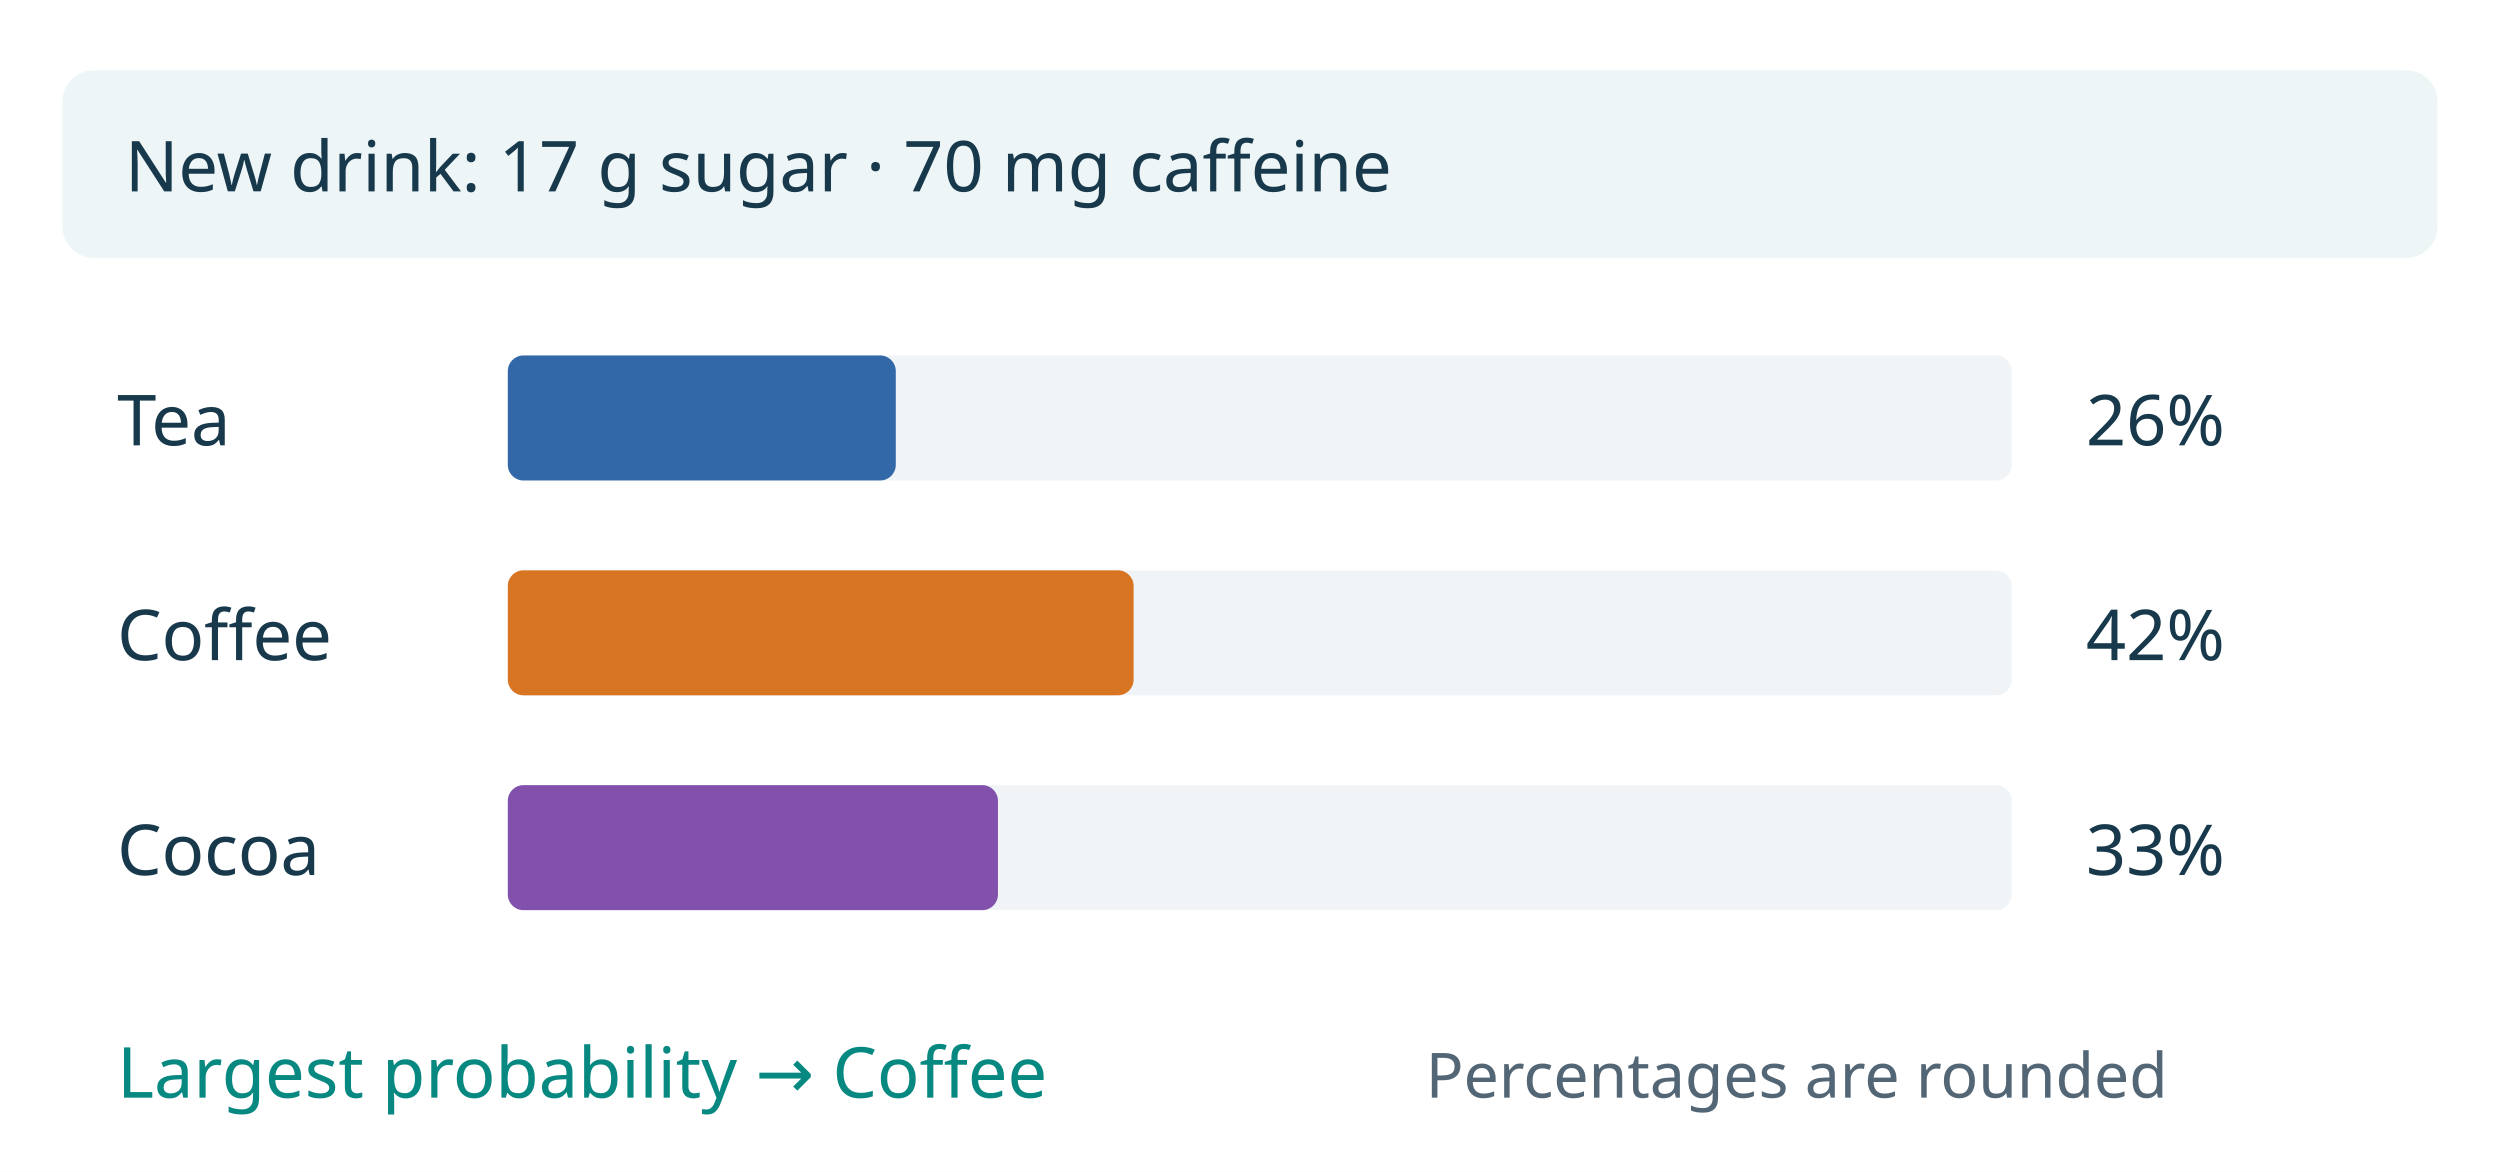
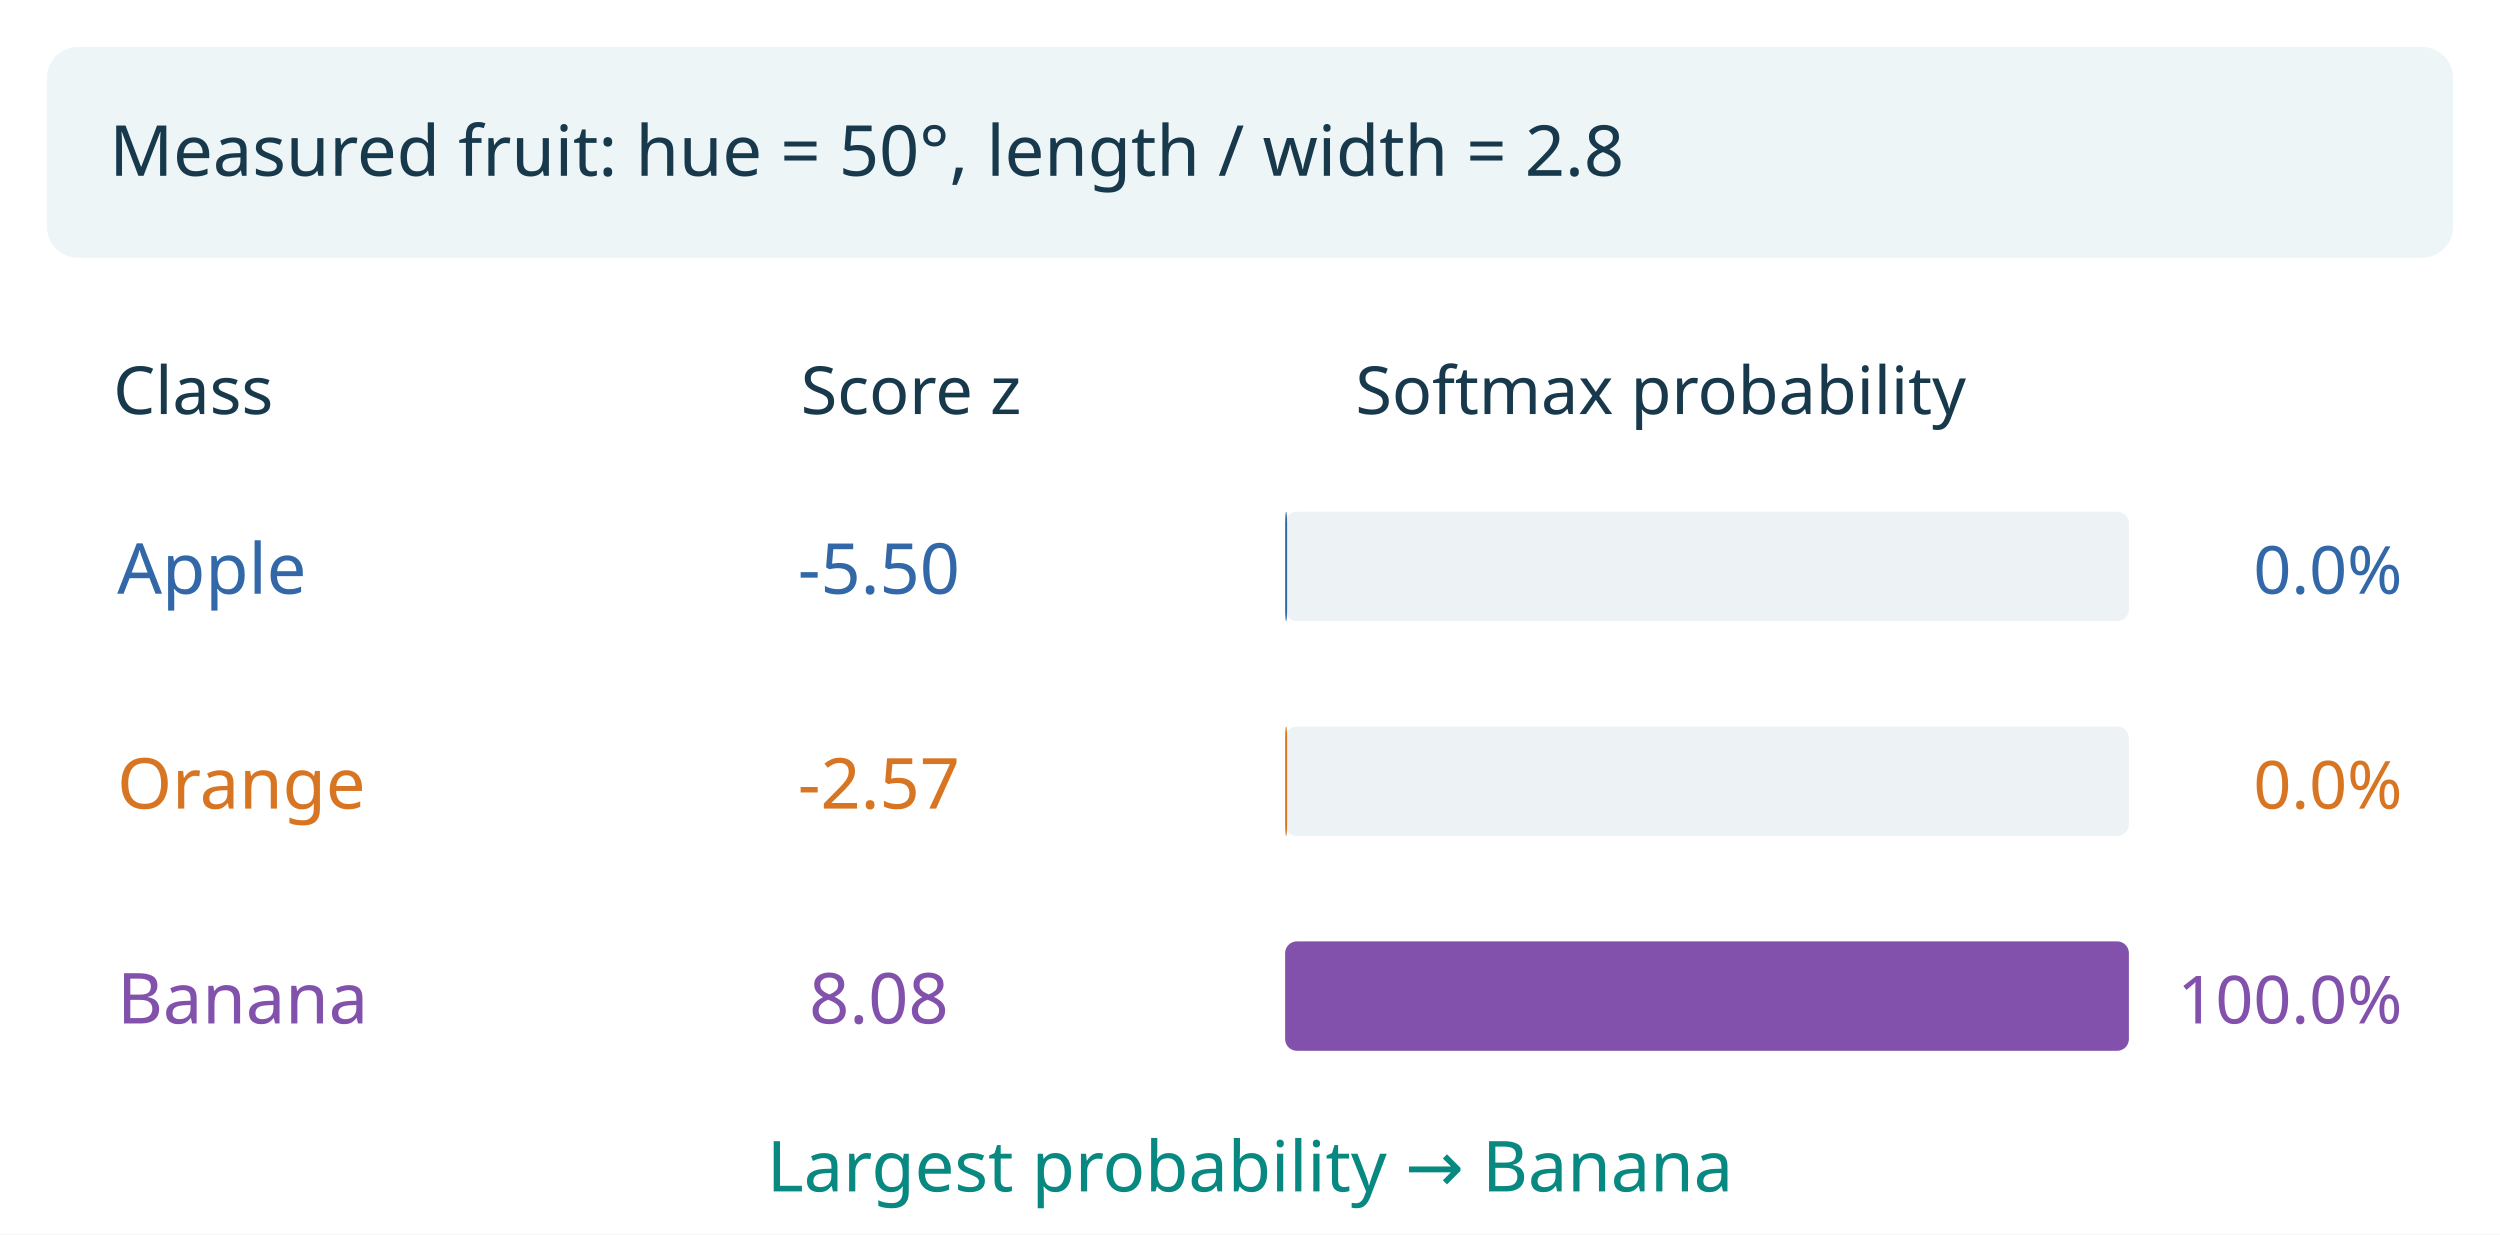
- <svg xmlns="http://www.w3.org/2000/svg" width="640" height="300" viewBox="0 0 640 300">
+ <svg xmlns="http://www.w3.org/2000/svg" width="640" height="316" viewBox="0 0 640 316">
  <style>text{font-family:sans-serif;font-size:16px;fill:#17394b}</style>
  <defs>
    <marker id="arrow" markerWidth="7" markerHeight="7" refX="6" refY="3" orient="auto">
      <path d="M0 0L6 3L0 6" fill="none" stroke="#536675" />
    </marker>
  </defs>
-   <rect width="640" height="300" fill="white" />
-   <rect x="16" y="18" width="608" height="48" rx="8" fill="#edf5f7" />
-   <text x="32" y="49" text-anchor="start" style="font-size:18px;fill:#17394b">New drink: 17 g sugar · 70 mg caffeine</text>
-   <text x="30" y="114" text-anchor="start" style="font-size:18px;fill:#17394b">Tea</text>
-   <rect x="130" y="91" width="385" height="32" rx="4" fill="#f1f4f6" />
-   <rect x="130" y="91" width="99.323" height="32" rx="4" fill="#3268a8" />
-   <text x="534" y="114" text-anchor="start" style="font-size:18px;fill:#17394b">26%</text>
-   <text x="30" y="169" text-anchor="start" style="font-size:18px;fill:#17394b">Coffee</text>
-   <rect x="130" y="146" width="385" height="32" rx="4" fill="#f1f4f6" />
-   <rect x="130" y="146" width="160.201" height="32" rx="4" fill="#d87522" />
-   <text x="534" y="169" text-anchor="start" style="font-size:18px;fill:#17394b">42%</text>
-   <text x="30" y="224" text-anchor="start" style="font-size:18px;fill:#17394b">Cocoa</text>
-   <rect x="130" y="201" width="385" height="32" rx="4" fill="#f1f4f6" />
-   <rect x="130" y="201" width="125.476" height="32" rx="4" fill="#8251ac" />
-   <text x="534" y="224" text-anchor="start" style="font-size:18px;fill:#17394b">33%</text>
-   <text x="30" y="281" text-anchor="start" style="font-size:18px;fill:#078880">Largest probability → Coffee</text>
-   <text x="365" y="281" text-anchor="start" style="font-size:16px;fill:#536675">Percentages are rounded</text>
+   <rect width="640" height="316" fill="white" />
+   <rect x="12" y="12" width="616" height="54" rx="8" fill="#edf5f7" />
+   <text x="28" y="45" text-anchor="start" style="font-size:18px;fill:#17394b">Measured fruit: hue = 50°, length / width = 2.8</text>
+   <text x="29" y="106" text-anchor="start" style="font-size:17px;fill:#17394b">Class</text>
+   <text x="205" y="106" text-anchor="start" style="font-size:17px;fill:#17394b">Score z</text>
+   <text x="347" y="106" text-anchor="start" style="font-size:17px;fill:#17394b">Softmax probability</text>
+   <text x="30" y="152" text-anchor="start" style="font-size:18px;fill:#3268a8">Apple</text>
+   <text x="225" y="152" text-anchor="middle" style="font-size:18px;fill:#3268a8">-5.50</text>
+   <rect x="329" y="131" width="216" height="28" rx="3" fill="#edf2f5" />
+   <rect x="329" y="131" width="0.5" height="28" rx="3" fill="#3268a8" />
+   <text x="615" y="152" text-anchor="end" style="font-size:17px;fill:#3268a8">0.0%</text>
+   <text x="30" y="207" text-anchor="start" style="font-size:18px;fill:#d87522">Orange</text>
+   <text x="225" y="207" text-anchor="middle" style="font-size:18px;fill:#d87522">-2.57</text>
+   <rect x="329" y="186" width="216" height="28" rx="3" fill="#edf2f5" />
+   <rect x="329" y="186" width="0.5" height="28" rx="3" fill="#d87522" />
+   <text x="615" y="207" text-anchor="end" style="font-size:17px;fill:#d87522">0.0%</text>
+   <text x="30" y="262" text-anchor="start" style="font-size:18px;fill:#8251ac">Banana</text>
+   <text x="225" y="262" text-anchor="middle" style="font-size:18px;fill:#8251ac">8.08</text>
+   <rect x="329" y="241" width="216" height="28" rx="3" fill="#edf2f5" />
+   <rect x="329" y="241" width="215.995" height="28" rx="3" fill="#8251ac" />
+   <text x="615" y="262" text-anchor="end" style="font-size:17px;fill:#8251ac">100.0%</text>
+   <text x="320" y="305" text-anchor="middle" style="font-size:18px;fill:#078880">Largest probability → Banana</text>
</svg>
